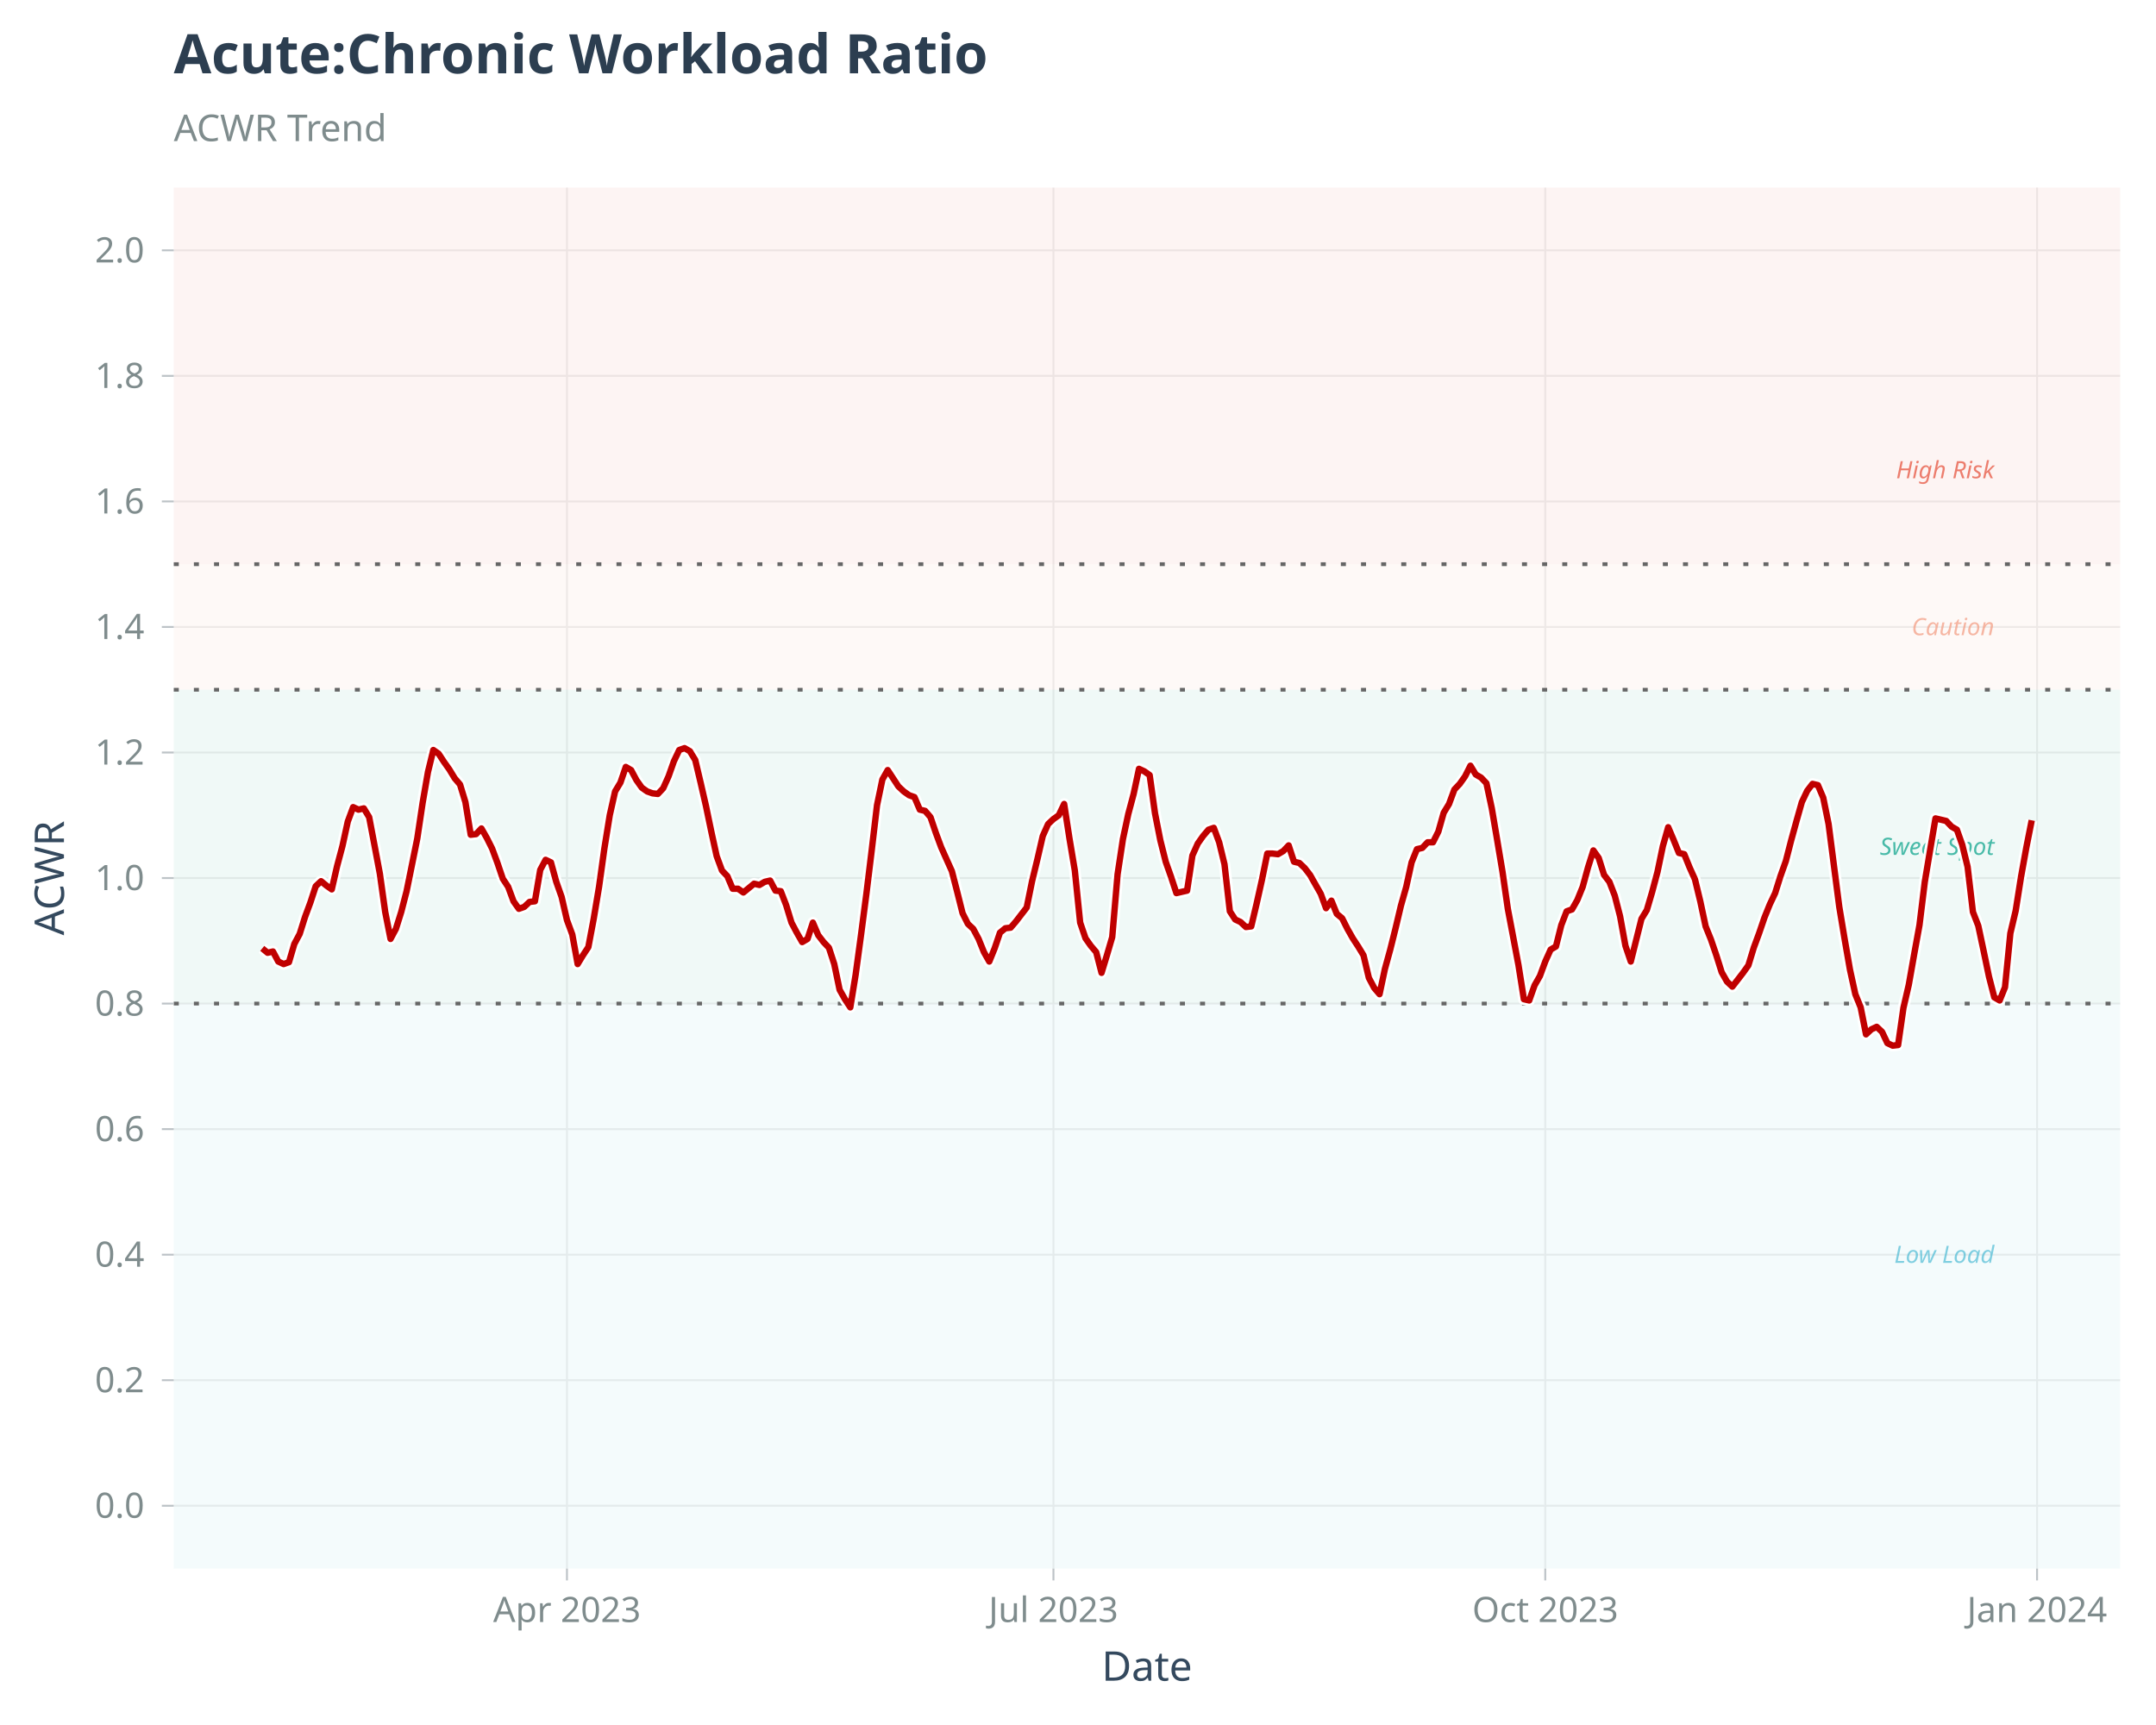
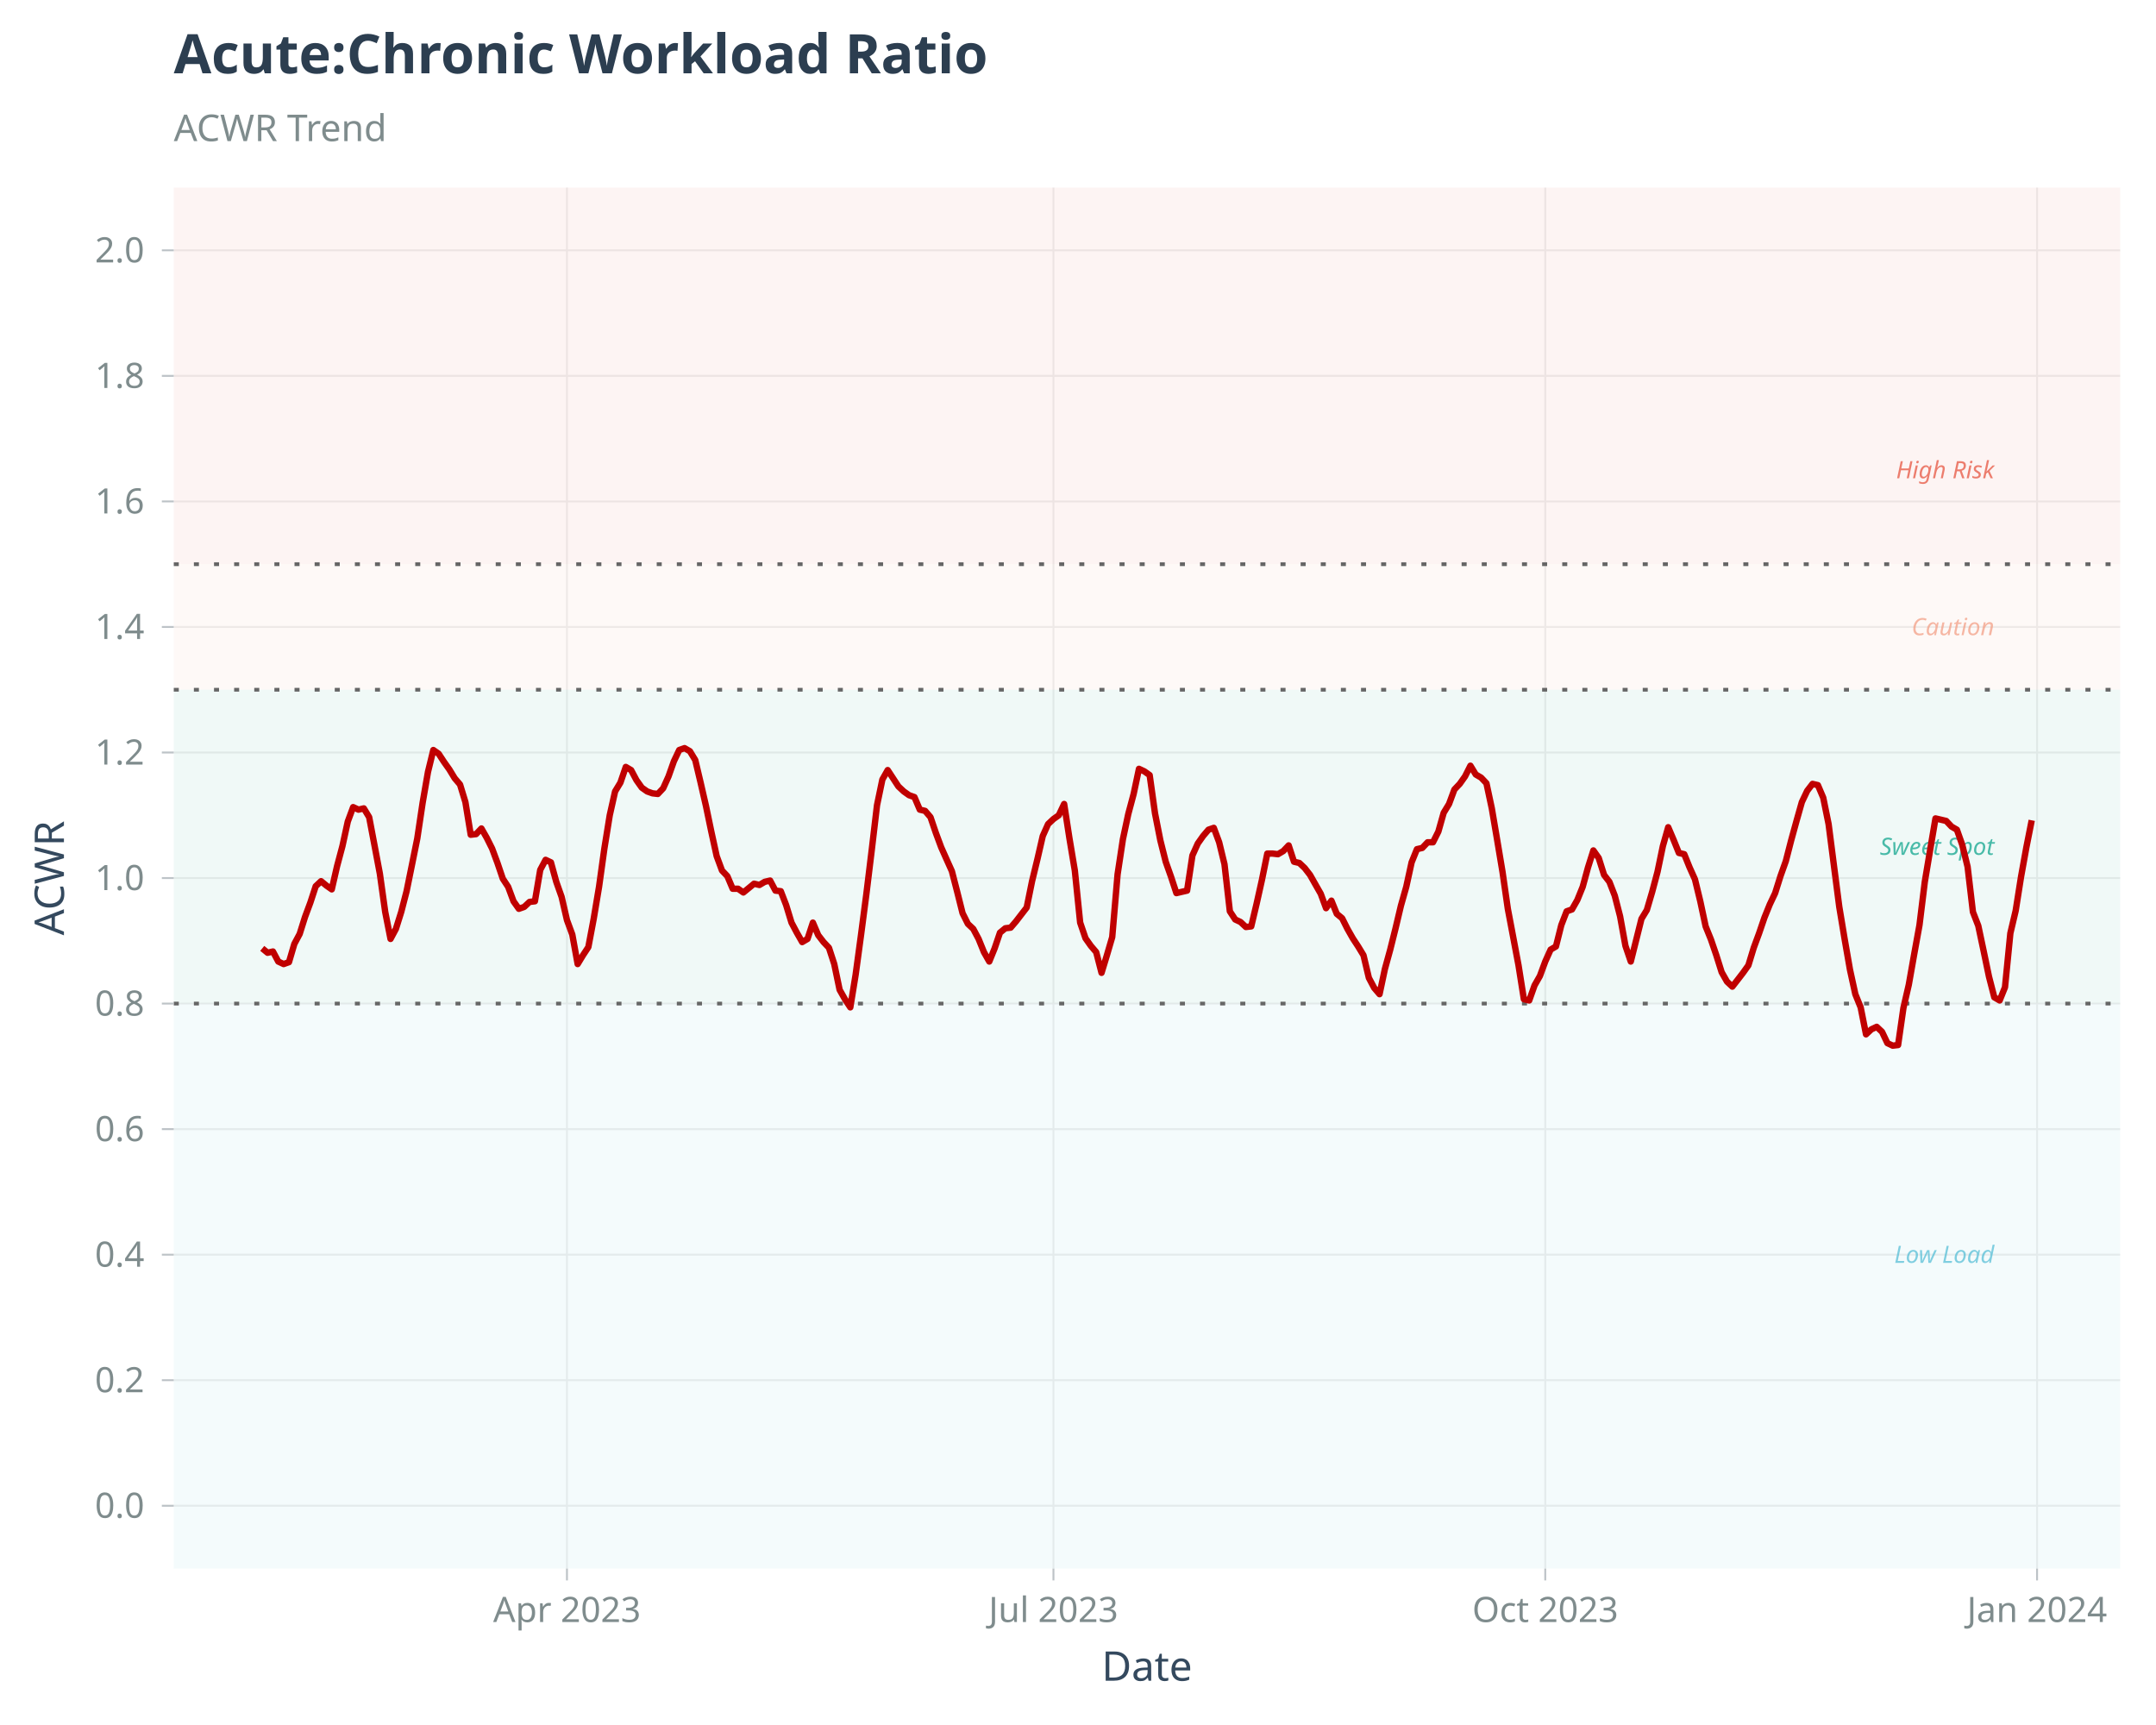
<svg xmlns="http://www.w3.org/2000/svg" class="svglite" data-engine-version="2.0" width="720.00pt" height="576.00pt" viewBox="0 0 720.00 576.00">
  <defs>
    <style type="text/css">
    .svglite line, .svglite polyline, .svglite polygon, .svglite path, .svglite rect, .svglite circle {
      fill: none;
      stroke: #000000;
      stroke-linecap: round;
      stroke-linejoin: round;
      stroke-miterlimit: 10.00;
    }
  </style>
  </defs>
  <rect width="100%" height="100%" style="stroke: none; fill: #FFFFFF;" />
  <defs>
    <clipPath id="cpMC4wMHw3MjAuMDB8MC4wMHw1NzYuMDA=">
      <rect x="0.00" y="0.00" width="720.00" height="576.00" />
    </clipPath>
  </defs>
  <g clip-path="url(#cpMC4wMHw3MjAuMDB8MC4wMHw1NzYuMDA=)">
    <rect x="0.00" y="0.00" width="720.00" height="576.00" style="stroke-width: 1.26; stroke: none; fill: #FFFFFF;" />
  </g>
  <defs>
    <clipPath id="cpNTguMDN8NzA4LjA0fDYyLjYzfDUyMy43NQ==">
      <rect x="58.03" y="62.63" width="650.01" height="461.12" />
    </clipPath>
  </defs>
  <g clip-path="url(#cpNTguMDN8NzA4LjA0fDYyLjYzfDUyMy43NQ==)">
    <rect x="58.03" y="62.63" width="650.01" height="461.12" style="stroke-width: 1.26; stroke: none; fill: #FFFFFF;" />
    <polyline points="58.03,502.79 708.04,502.79 " style="stroke-width: 0.64; stroke: #EEEEEE; stroke-linecap: butt;" />
    <polyline points="58.03,460.87 708.04,460.87 " style="stroke-width: 0.64; stroke: #EEEEEE; stroke-linecap: butt;" />
    <polyline points="58.03,418.95 708.04,418.95 " style="stroke-width: 0.64; stroke: #EEEEEE; stroke-linecap: butt;" />
    <polyline points="58.03,377.03 708.04,377.03 " style="stroke-width: 0.64; stroke: #EEEEEE; stroke-linecap: butt;" />
    <polyline points="58.03,335.11 708.04,335.11 " style="stroke-width: 0.64; stroke: #EEEEEE; stroke-linecap: butt;" />
    <polyline points="58.03,293.19 708.04,293.19 " style="stroke-width: 0.64; stroke: #EEEEEE; stroke-linecap: butt;" />
    <polyline points="58.03,251.27 708.04,251.27 " style="stroke-width: 0.64; stroke: #EEEEEE; stroke-linecap: butt;" />
    <polyline points="58.03,209.35 708.04,209.35 " style="stroke-width: 0.64; stroke: #EEEEEE; stroke-linecap: butt;" />
    <polyline points="58.03,167.43 708.04,167.43 " style="stroke-width: 0.64; stroke: #EEEEEE; stroke-linecap: butt;" />
    <polyline points="58.03,125.51 708.04,125.51 " style="stroke-width: 0.64; stroke: #EEEEEE; stroke-linecap: butt;" />
    <polyline points="58.03,83.59 708.04,83.59 " style="stroke-width: 0.64; stroke: #EEEEEE; stroke-linecap: butt;" />
    <polyline points="189.34,523.75 189.34,62.63 " style="stroke-width: 0.64; stroke: #EEEEEE; stroke-linecap: butt;" />
    <polyline points="351.80,523.75 351.80,62.63 " style="stroke-width: 0.64; stroke: #EEEEEE; stroke-linecap: butt;" />
    <polyline points="516.04,523.75 516.04,62.63 " style="stroke-width: 0.64; stroke: #EEEEEE; stroke-linecap: butt;" />
    <polyline points="680.28,523.75 680.28,62.63 " style="stroke-width: 0.64; stroke: #EEEEEE; stroke-linecap: butt;" />
    <rect x="58.03" y="62.63" width="650.01" height="125.76" style="stroke-width: 1.26; stroke: none; stroke-linecap: butt; stroke-linejoin: miter; fill: #E64B35; fill-opacity: 0.059;" />
    <rect x="58.03" y="188.39" width="650.01" height="41.92" style="stroke-width: 1.26; stroke: none; stroke-linecap: butt; stroke-linejoin: miter; fill: #F39B7F; fill-opacity: 0.059;" />
    <rect x="58.03" y="230.31" width="650.01" height="104.80" style="stroke-width: 1.26; stroke: none; stroke-linecap: butt; stroke-linejoin: miter; fill: #00A087; fill-opacity: 0.059;" />
    <rect x="58.03" y="335.11" width="650.01" height="188.64" style="stroke-width: 1.26; stroke: none; stroke-linecap: butt; stroke-linejoin: miter; fill: #4DBBD5; fill-opacity: 0.059;" />
    <text x="666.00" y="159.70" text-anchor="end" style="font-size: 7.97px; font-style: italic; fill: #E64B35; fill-opacity: 0.70; font-family: sans;" textLength="34.10px" lengthAdjust="spacingAndGlyphs">High Risk</text>
    <text x="666.00" y="212.10" text-anchor="end" style="font-size: 7.97px; font-style: italic; fill: #F39B7F; fill-opacity: 0.70; font-family: sans;" textLength="27.46px" lengthAdjust="spacingAndGlyphs">Caution</text>
    <text x="666.00" y="285.45" text-anchor="end" style="font-size: 7.97px; font-style: italic; fill: #00A087; fill-opacity: 0.70; font-family: sans;" textLength="40.75px" lengthAdjust="spacingAndGlyphs">Sweet Spot</text>
    <text x="666.00" y="421.69" text-anchor="end" style="font-size: 7.97px; font-style: italic; fill: #4DBBD5; fill-opacity: 0.70; font-family: sans;" textLength="34.56px" lengthAdjust="spacingAndGlyphs">Low Load</text>
    <line x1="58.03" y1="335.11" x2="708.04" y2="335.11" style="stroke-width: 1.26; stroke: #666666; stroke-dasharray: 1.68,5.04; stroke-linecap: butt;" />
    <line x1="58.03" y1="230.31" x2="708.04" y2="230.31" style="stroke-width: 1.26; stroke: #666666; stroke-dasharray: 1.68,5.04; stroke-linecap: butt;" />
    <line x1="58.03" y1="188.39" x2="708.04" y2="188.39" style="stroke-width: 1.26; stroke: #666666; stroke-dasharray: 1.68,5.04; stroke-linecap: butt;" />
-     <polyline points="87.58,316.67 89.36,318.14 91.15,317.72 92.93,321.07 94.72,321.91 96.50,321.28 98.29,315.20 100.08,311.85 101.86,306.19 103.65,301.37 105.43,295.92 107.22,294.24 109.00,295.71 110.79,296.97 112.57,289.21 114.36,282.50 116.14,274.33 117.93,269.51 119.71,270.35 121.50,269.93 123.28,272.86 125.07,282.29 126.85,291.73 128.64,304.51 130.42,313.52 132.21,310.17 133.99,304.51 135.78,297.59 137.57,288.79 139.35,279.99 141.14,268.04 142.92,257.77 144.71,250.44 146.49,251.69 148.28,254.42 150.06,256.93 151.85,259.87 153.63,261.96 155.42,267.83 157.20,278.73 158.99,278.52 160.77,276.64 162.56,279.78 164.34,283.34 166.13,288.16 167.91,293.40 169.70,296.13 171.49,300.95 173.27,303.46 175.06,302.83 176.84,301.16 178.63,300.95 180.41,290.47 182.20,287.11 183.98,287.95 185.77,294.45 187.55,299.48 189.34,307.24 191.12,312.06 192.91,321.91 194.69,318.97 196.48,316.25 198.26,306.82 200.05,296.13 201.83,283.34 203.62,272.23 205.41,264.27 207.19,261.33 208.98,256.09 210.76,257.14 212.55,260.50 214.33,263.01 216.12,264.27 217.90,264.90 219.69,265.11 221.47,263.22 223.26,259.24 225.04,254.21 226.83,250.44 228.61,249.81 230.40,250.85 232.18,253.79 233.97,261.33 235.75,269.09 237.54,277.68 239.33,285.86 241.11,290.68 242.90,292.56 244.68,296.76 246.47,296.76 248.25,298.01 250.04,296.55 251.82,295.08 253.61,295.50 255.39,294.45 257.18,294.03 258.96,297.39 260.75,297.59 262.53,302.21 264.32,308.07 266.10,311.43 267.89,314.57 269.67,313.52 271.46,308.07 273.25,312.27 275.03,314.57 276.82,316.46 278.60,321.91 280.39,330.50 282.17,333.65 283.96,336.37 285.74,325.47 287.53,312.27 289.31,298.64 291.10,283.97 292.88,268.88 294.67,260.29 296.45,257.14 298.24,259.87 300.02,262.59 301.81,264.27 303.59,265.53 305.38,266.16 307.17,270.35 308.95,270.77 310.74,272.86 312.52,278.10 314.31,282.92 316.09,286.91 317.88,290.89 319.66,297.80 321.45,304.93 323.23,308.49 325.02,310.17 326.80,313.52 328.59,317.93 330.37,321.07 332.16,316.67 333.94,311.43 335.73,309.96 337.51,309.75 339.30,307.66 341.08,305.35 342.87,303.04 344.66,294.24 346.44,286.91 348.23,279.15 350.01,275.17 351.80,273.49 353.58,272.23 355.37,268.46 357.15,279.99 358.94,290.68 360.72,308.07 362.51,313.31 364.29,315.83 366.08,317.93 367.86,324.84 369.65,318.97 371.43,312.90 373.22,291.94 375.00,280.20 376.79,271.81 378.58,265.11 380.36,256.72 382.15,257.56 383.93,258.82 385.72,271.60 387.50,280.62 389.29,287.74 391.07,292.77 392.86,298.22 394.64,297.80 396.43,297.39 398.21,285.65 400.00,281.67 401.78,279.15 403.57,277.05 405.35,276.43 407.14,281.25 408.92,288.58 410.71,304.30 412.50,307.03 414.28,307.87 416.07,309.54 417.85,309.33 419.64,301.79 421.42,293.82 423.21,285.02 424.99,285.02 426.78,285.23 428.56,284.18 430.35,282.29 432.13,287.74 433.92,288.16 435.70,289.84 437.49,292.15 439.27,295.29 441.06,298.43 442.84,303.25 444.63,300.74 446.42,305.14 448.20,306.61 449.99,310.17 451.77,313.31 453.56,316.04 455.34,318.97 457.13,326.52 458.91,329.87 460.70,331.97 462.48,323.59 464.27,317.09 466.05,309.96 467.84,302.42 469.62,296.13 471.41,287.95 473.19,283.55 474.98,283.13 476.76,281.25 478.55,281.25 480.34,277.68 482.12,271.40 483.91,268.46 485.69,263.64 487.48,261.75 489.26,259.24 491.05,255.68 492.83,258.61 494.62,259.66 496.40,261.54 498.19,269.93 499.97,280.41 501.76,291.10 503.54,303.46 505.33,312.90 507.11,322.33 508.90,333.65 510.68,334.07 512.47,329.03 514.26,325.89 516.04,321.07 517.83,317.09 519.61,316.04 521.40,308.91 523.18,304.30 524.97,303.67 526.75,300.53 528.54,296.13 530.32,289.63 532.11,283.97 533.89,286.49 535.68,292.15 537.46,294.45 539.25,299.06 541.03,305.98 542.82,315.83 544.60,321.07 546.39,313.94 548.17,306.82 549.96,303.88 551.75,297.80 553.53,291.10 555.32,282.50 557.10,276.22 558.89,280.41 560.67,284.81 562.46,285.23 564.24,289.63 566.03,293.61 567.81,300.95 569.60,309.33 571.38,313.73 573.17,318.97 574.95,324.63 576.74,327.78 578.52,329.45 580.31,327.15 582.09,324.84 583.88,322.33 585.67,316.46 587.45,311.64 589.24,306.40 591.02,302.00 592.81,298.22 594.59,292.56 596.38,287.53 598.16,280.62 599.95,274.12 601.73,267.83 603.52,264.06 605.30,261.75 607.09,262.17 608.87,266.36 610.66,275.17 612.44,289.00 614.23,302.83 616.01,313.52 617.80,323.79 619.59,331.97 621.37,336.37 623.16,345.38 624.94,343.71 626.73,342.87 628.51,344.55 630.30,348.32 632.08,349.16 633.87,348.95 635.65,336.58 637.44,328.83 639.22,318.76 641.01,308.91 642.79,294.45 644.58,283.76 646.36,273.28 648.15,273.70 649.93,274.12 651.72,276.01 653.51,277.05 655.29,282.08 657.08,289.42 658.86,304.51 660.65,309.12 662.43,317.51 664.22,326.10 666.00,333.02 667.79,334.07 669.57,329.66 671.36,311.64 673.14,304.09 674.93,292.77 676.71,282.92 678.50,273.91 " style="stroke-width: 3.84; stroke: #FFFFFF; stroke-linecap: butt;" />
    <polyline points="87.58,316.67 89.36,318.14 91.15,317.72 92.93,321.07 94.72,321.91 96.50,321.28 98.29,315.20 100.08,311.85 101.86,306.19 103.65,301.37 105.43,295.92 107.22,294.24 109.00,295.71 110.79,296.97 112.57,289.21 114.36,282.50 116.14,274.33 117.93,269.51 119.71,270.35 121.50,269.93 123.28,272.86 125.07,282.29 126.85,291.73 128.64,304.51 130.42,313.52 132.21,310.17 133.99,304.51 135.78,297.59 137.57,288.79 139.35,279.99 141.14,268.04 142.92,257.77 144.71,250.44 146.49,251.69 148.28,254.42 150.06,256.93 151.85,259.87 153.63,261.96 155.42,267.83 157.20,278.73 158.99,278.52 160.77,276.64 162.56,279.78 164.34,283.34 166.13,288.16 167.91,293.40 169.70,296.13 171.49,300.95 173.27,303.46 175.06,302.83 176.84,301.16 178.63,300.95 180.41,290.47 182.20,287.11 183.98,287.95 185.77,294.45 187.55,299.48 189.34,307.24 191.12,312.06 192.91,321.91 194.69,318.97 196.48,316.25 198.26,306.82 200.05,296.13 201.83,283.34 203.62,272.23 205.41,264.27 207.19,261.33 208.98,256.09 210.76,257.14 212.55,260.50 214.33,263.01 216.12,264.27 217.90,264.90 219.69,265.11 221.47,263.22 223.26,259.24 225.04,254.21 226.83,250.44 228.61,249.81 230.40,250.85 232.18,253.79 233.97,261.33 235.75,269.09 237.54,277.68 239.33,285.86 241.11,290.68 242.90,292.56 244.68,296.76 246.47,296.76 248.25,298.01 250.04,296.55 251.82,295.08 253.61,295.50 255.39,294.45 257.18,294.03 258.96,297.39 260.75,297.59 262.53,302.21 264.32,308.07 266.10,311.43 267.89,314.57 269.67,313.52 271.46,308.07 273.25,312.27 275.03,314.57 276.82,316.46 278.60,321.91 280.39,330.50 282.17,333.65 283.96,336.37 285.74,325.47 287.53,312.27 289.31,298.64 291.10,283.97 292.88,268.88 294.67,260.29 296.45,257.14 298.24,259.87 300.02,262.59 301.81,264.27 303.59,265.53 305.38,266.16 307.17,270.35 308.95,270.77 310.74,272.86 312.52,278.10 314.31,282.92 316.09,286.91 317.88,290.89 319.66,297.80 321.45,304.93 323.23,308.49 325.02,310.17 326.80,313.52 328.59,317.93 330.37,321.07 332.16,316.67 333.94,311.43 335.73,309.96 337.51,309.75 339.30,307.66 341.08,305.35 342.87,303.04 344.66,294.24 346.44,286.91 348.23,279.15 350.01,275.17 351.80,273.49 353.58,272.23 355.37,268.46 357.15,279.99 358.94,290.68 360.72,308.07 362.51,313.31 364.29,315.83 366.08,317.93 367.86,324.84 369.65,318.97 371.43,312.90 373.22,291.94 375.00,280.20 376.79,271.81 378.58,265.11 380.36,256.72 382.15,257.56 383.93,258.82 385.72,271.60 387.50,280.62 389.29,287.74 391.07,292.77 392.86,298.22 394.64,297.80 396.43,297.39 398.21,285.65 400.00,281.67 401.78,279.15 403.57,277.05 405.35,276.43 407.14,281.25 408.92,288.58 410.71,304.30 412.50,307.03 414.28,307.87 416.07,309.54 417.85,309.33 419.64,301.79 421.42,293.82 423.21,285.02 424.99,285.02 426.78,285.23 428.56,284.18 430.35,282.29 432.13,287.74 433.92,288.16 435.70,289.84 437.49,292.15 439.27,295.29 441.06,298.43 442.84,303.25 444.63,300.74 446.42,305.14 448.20,306.61 449.99,310.17 451.77,313.31 453.56,316.04 455.34,318.97 457.13,326.52 458.91,329.87 460.70,331.97 462.48,323.59 464.27,317.09 466.05,309.96 467.84,302.42 469.62,296.13 471.41,287.95 473.19,283.55 474.98,283.13 476.76,281.25 478.55,281.25 480.34,277.68 482.12,271.40 483.91,268.46 485.69,263.64 487.48,261.75 489.26,259.24 491.05,255.68 492.83,258.61 494.62,259.66 496.40,261.54 498.19,269.93 499.97,280.41 501.76,291.10 503.54,303.46 505.33,312.90 507.11,322.33 508.90,333.65 510.68,334.07 512.47,329.03 514.26,325.89 516.04,321.07 517.83,317.09 519.61,316.04 521.40,308.91 523.18,304.30 524.97,303.67 526.75,300.53 528.54,296.13 530.32,289.63 532.11,283.97 533.89,286.49 535.68,292.15 537.46,294.45 539.25,299.06 541.03,305.98 542.82,315.83 544.60,321.07 546.39,313.94 548.17,306.82 549.96,303.88 551.75,297.80 553.53,291.10 555.32,282.50 557.10,276.22 558.89,280.41 560.67,284.81 562.46,285.23 564.24,289.63 566.03,293.61 567.81,300.95 569.60,309.33 571.38,313.73 573.17,318.97 574.95,324.63 576.74,327.78 578.52,329.45 580.31,327.15 582.09,324.84 583.88,322.33 585.67,316.46 587.45,311.64 589.24,306.40 591.02,302.00 592.81,298.22 594.59,292.56 596.38,287.53 598.16,280.62 599.95,274.12 601.73,267.83 603.52,264.06 605.30,261.75 607.09,262.17 608.87,266.36 610.66,275.17 612.44,289.00 614.23,302.83 616.01,313.52 617.80,323.79 619.59,331.97 621.37,336.37 623.16,345.38 624.94,343.71 626.73,342.87 628.51,344.55 630.30,348.32 632.08,349.16 633.87,348.95 635.65,336.58 637.44,328.83 639.22,318.76 641.01,308.91 642.79,294.45 644.58,283.76 646.36,273.28 648.15,273.70 649.93,274.12 651.72,276.01 653.51,277.05 655.29,282.08 657.08,289.42 658.86,304.51 660.65,309.12 662.43,317.51 664.22,326.10 666.00,333.02 667.79,334.07 669.57,329.66 671.36,311.64 673.14,304.09 674.93,292.77 676.71,282.92 678.50,273.91 " style="stroke-width: 2.13; stroke: #C00000; stroke-linecap: butt;" />
  </g>
  <g clip-path="url(#cpMC4wMHw3MjAuMDB8MC4wMHw1NzYuMDA=)">
    <text x="48.22" y="506.82" text-anchor="end" style="font-size: 11.70px; fill: #7F8C8D; font-family: sans;" textLength="16.27px" lengthAdjust="spacingAndGlyphs">0.0</text>
    <text x="48.22" y="464.90" text-anchor="end" style="font-size: 11.70px; fill: #7F8C8D; font-family: sans;" textLength="16.27px" lengthAdjust="spacingAndGlyphs">0.2</text>
    <text x="48.22" y="422.98" text-anchor="end" style="font-size: 11.70px; fill: #7F8C8D; font-family: sans;" textLength="16.27px" lengthAdjust="spacingAndGlyphs">0.4</text>
    <text x="48.22" y="381.06" text-anchor="end" style="font-size: 11.70px; fill: #7F8C8D; font-family: sans;" textLength="16.27px" lengthAdjust="spacingAndGlyphs">0.6</text>
    <text x="48.22" y="339.14" text-anchor="end" style="font-size: 11.70px; fill: #7F8C8D; font-family: sans;" textLength="16.27px" lengthAdjust="spacingAndGlyphs">0.8</text>
    <text x="48.22" y="297.22" text-anchor="end" style="font-size: 11.70px; fill: #7F8C8D; font-family: sans;" textLength="16.27px" lengthAdjust="spacingAndGlyphs">1.0</text>
    <text x="48.22" y="255.30" text-anchor="end" style="font-size: 11.70px; fill: #7F8C8D; font-family: sans;" textLength="16.27px" lengthAdjust="spacingAndGlyphs">1.2</text>
    <text x="48.22" y="213.38" text-anchor="end" style="font-size: 11.70px; fill: #7F8C8D; font-family: sans;" textLength="16.27px" lengthAdjust="spacingAndGlyphs">1.4</text>
    <text x="48.22" y="171.46" text-anchor="end" style="font-size: 11.70px; fill: #7F8C8D; font-family: sans;" textLength="16.27px" lengthAdjust="spacingAndGlyphs">1.6</text>
    <text x="48.22" y="129.54" text-anchor="end" style="font-size: 11.70px; fill: #7F8C8D; font-family: sans;" textLength="16.27px" lengthAdjust="spacingAndGlyphs">1.8</text>
    <text x="48.22" y="87.62" text-anchor="end" style="font-size: 11.70px; fill: #7F8C8D; font-family: sans;" textLength="16.27px" lengthAdjust="spacingAndGlyphs">2.0</text>
    <polyline points="54.05,502.79 58.03,502.79 " style="stroke-width: 0.64; stroke: #BDC3C7; stroke-linecap: butt;" />
    <polyline points="54.05,460.87 58.03,460.87 " style="stroke-width: 0.64; stroke: #BDC3C7; stroke-linecap: butt;" />
    <polyline points="54.05,418.95 58.03,418.95 " style="stroke-width: 0.64; stroke: #BDC3C7; stroke-linecap: butt;" />
    <polyline points="54.05,377.03 58.03,377.03 " style="stroke-width: 0.64; stroke: #BDC3C7; stroke-linecap: butt;" />
    <polyline points="54.05,335.11 58.03,335.11 " style="stroke-width: 0.64; stroke: #BDC3C7; stroke-linecap: butt;" />
    <polyline points="54.05,293.19 58.03,293.19 " style="stroke-width: 0.64; stroke: #BDC3C7; stroke-linecap: butt;" />
    <polyline points="54.05,251.27 58.03,251.27 " style="stroke-width: 0.64; stroke: #BDC3C7; stroke-linecap: butt;" />
    <polyline points="54.05,209.35 58.03,209.35 " style="stroke-width: 0.64; stroke: #BDC3C7; stroke-linecap: butt;" />
    <polyline points="54.05,167.43 58.03,167.43 " style="stroke-width: 0.64; stroke: #BDC3C7; stroke-linecap: butt;" />
    <polyline points="54.05,125.51 58.03,125.51 " style="stroke-width: 0.64; stroke: #BDC3C7; stroke-linecap: butt;" />
    <polyline points="54.05,83.59 58.03,83.59 " style="stroke-width: 0.64; stroke: #BDC3C7; stroke-linecap: butt;" />
    <polyline points="189.34,527.74 189.34,523.75 " style="stroke-width: 0.64; stroke: #BDC3C7; stroke-linecap: butt;" />
    <polyline points="351.80,527.74 351.80,523.75 " style="stroke-width: 0.64; stroke: #BDC3C7; stroke-linecap: butt;" />
    <polyline points="516.04,527.74 516.04,523.75 " style="stroke-width: 0.64; stroke: #BDC3C7; stroke-linecap: butt;" />
    <polyline points="680.28,527.74 680.28,523.75 " style="stroke-width: 0.64; stroke: #BDC3C7; stroke-linecap: butt;" />
    <text x="189.34" y="541.62" text-anchor="middle" style="font-size: 11.70px; fill: #7F8C8D; font-family: sans;" textLength="47.49px" lengthAdjust="spacingAndGlyphs">Apr 2023</text>
    <text x="351.80" y="541.62" text-anchor="middle" style="font-size: 11.70px; fill: #7F8C8D; font-family: sans;" textLength="44.24px" lengthAdjust="spacingAndGlyphs">Jul 2023</text>
    <text x="516.04" y="541.62" text-anchor="middle" style="font-size: 11.70px; fill: #7F8C8D; font-family: sans;" textLength="47.49px" lengthAdjust="spacingAndGlyphs">Oct 2023</text>
    <text x="680.28" y="541.62" text-anchor="middle" style="font-size: 11.70px; fill: #7F8C8D; font-family: sans;" textLength="48.15px" lengthAdjust="spacingAndGlyphs">Jan 2024</text>
    <text x="383.04" y="561.21" text-anchor="middle" style="font-size: 13.65px; fill: #34495E; font-family: sans;" textLength="28.84px" lengthAdjust="spacingAndGlyphs">Date</text>
    <text transform="translate(21.35,293.19) rotate(-90)" text-anchor="middle" style="font-size: 13.65px; fill: #34495E; font-family: sans;" textLength="41.71px" lengthAdjust="spacingAndGlyphs">ACWR</text>
    <text x="58.03" y="47.12" style="font-size: 12.35px; fill: #7F8C8D; font-family: sans;" textLength="73.43px" lengthAdjust="spacingAndGlyphs">ACWR Trend</text>
    <text x="58.03" y="24.48" style="font-size: 18.20px; font-weight: bold; fill: #2C3E50; font-family: sans;" textLength="243.81px" lengthAdjust="spacingAndGlyphs">Acute:Chronic Workload Ratio</text>
  </g>
</svg>
